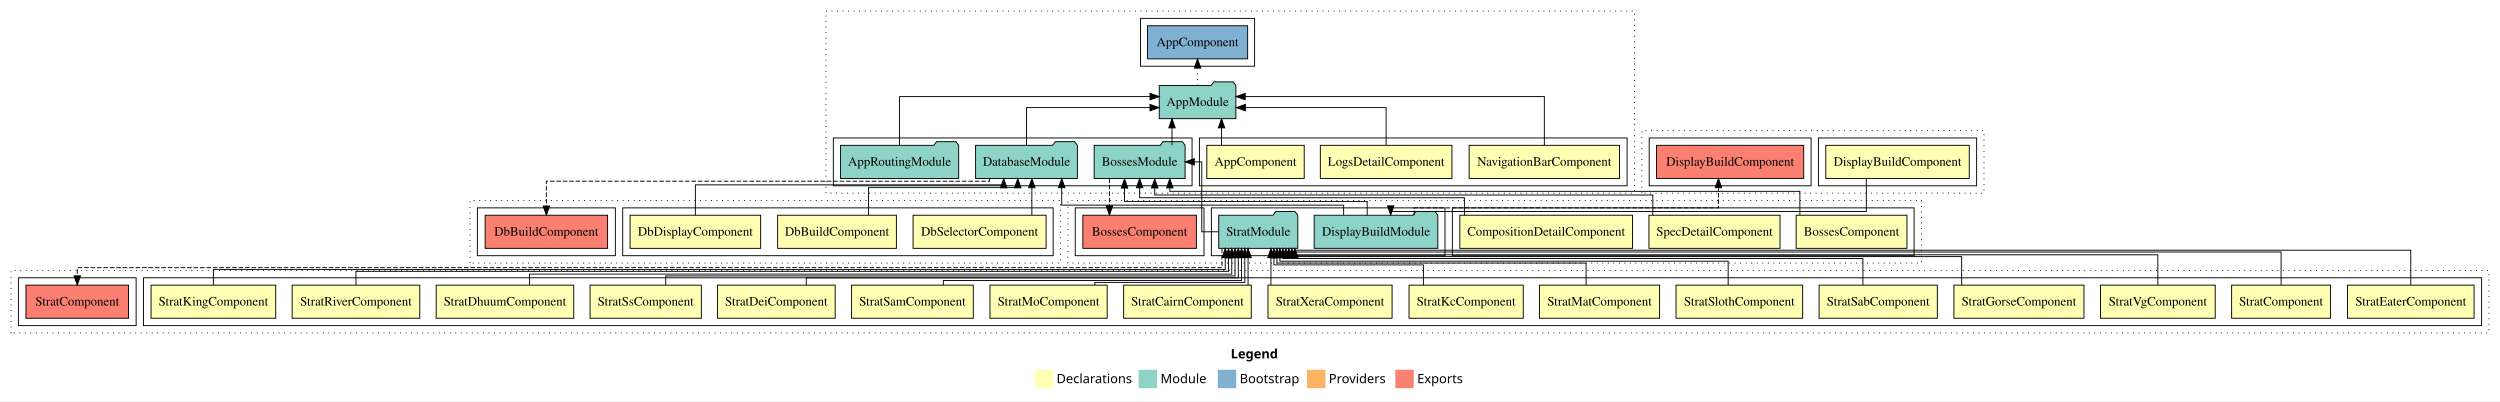
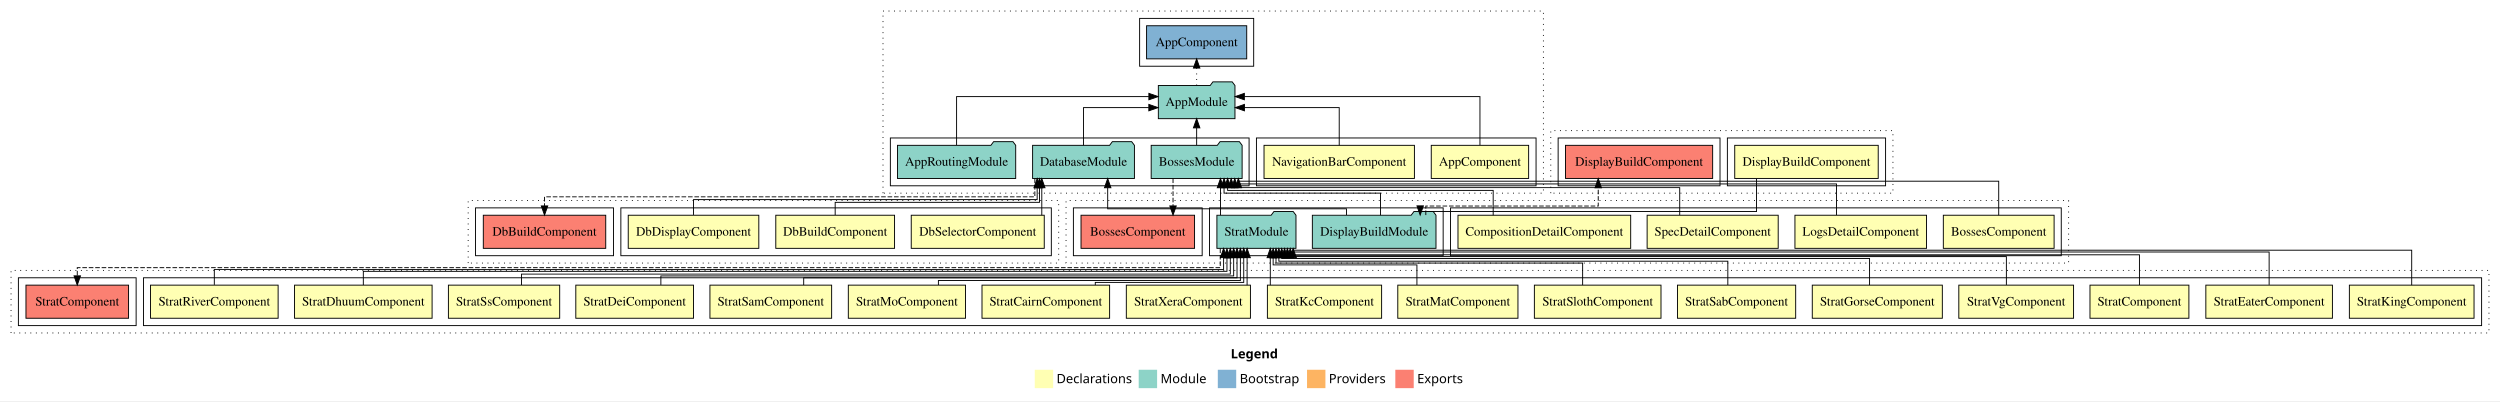
<svg xmlns="http://www.w3.org/2000/svg" width="2718pt" height="436pt" viewBox="0.00 0.00 2718.00 436.00">
  <g id="graph0" class="graph" transform="scale(1 1) rotate(0) translate(4 432)">
    <polygon fill="#ffffff" stroke="transparent" points="-4,4 -4,-432 2714,-432 2714,4 -4,4" />
    <text text-anchor="start" x="1334.009" y="-42.4" font-family="sans-serif" font-weight="bold" font-size="14.00" fill="#000000">Legend</text>
    <polygon fill="#ffffb3" stroke="transparent" points="1121,-10 1121,-30 1141,-30 1141,-10 1121,-10" />
    <text text-anchor="start" x="1144.629" y="-15.4" font-family="sans-serif" font-size="14.00" fill="#000000">  Declarations</text>
    <polygon fill="#8dd3c7" stroke="transparent" points="1234,-10 1234,-30 1254,-30 1254,-10 1234,-10" />
    <text text-anchor="start" x="1257.725" y="-15.4" font-family="sans-serif" font-size="14.00" fill="#000000">  Module</text>
    <polygon fill="#80b1d3" stroke="transparent" points="1320,-10 1320,-30 1340,-30 1340,-10 1320,-10" />
    <text text-anchor="start" x="1343.781" y="-15.4" font-family="sans-serif" font-size="14.00" fill="#000000">  Bootstrap</text>
    <polygon fill="#fdb462" stroke="transparent" points="1417,-10 1417,-30 1437,-30 1437,-10 1417,-10" />
    <text text-anchor="start" x="1440.673" y="-15.4" font-family="sans-serif" font-size="14.00" fill="#000000">  Providers</text>
    <polygon fill="#fb8072" stroke="transparent" points="1513,-10 1513,-30 1533,-30 1533,-10 1513,-10" />
    <text text-anchor="start" x="1536.726" y="-15.4" font-family="sans-serif" font-size="14.00" fill="#000000">  Exports</text>
    <g id="clust1" class="cluster">
-       <polygon fill="none" stroke="#000000" stroke-dasharray="1,5" points="894,-222 894,-420 1773,-420 1773,-222 894,-222" />
+       <polygon fill="none" stroke="#000000" stroke-dasharray="1,5" points="956,-222 956,-420 1674,-420 1674,-222 956,-222" />
    </g>
    <g id="clust2" class="cluster">
-       <polygon fill="none" stroke="#000000" points="1300,-230 1300,-282 1765,-282 1765,-230 1300,-230" />
-     </g>
-     <g id="clust6" class="cluster">
-       <polygon fill="none" stroke="#000000" points="902,-230 902,-282 1292,-282 1292,-230 902,-230" />
-     </g>
-     <g id="clust8" class="cluster">
-       <polygon fill="none" stroke="#000000" points="1236,-360 1236,-412 1360,-412 1360,-360 1236,-360" />
+       <polygon fill="none" stroke="#000000" points="1362,-230 1362,-282 1666,-282 1666,-230 1362,-230" />
+     </g>
+     <g id="clust5" class="cluster">
+       <polygon fill="none" stroke="#000000" points="964,-230 964,-282 1354,-282 1354,-230 964,-230" />
+     </g>
+     <g id="clust7" class="cluster">
+       <polygon fill="none" stroke="#000000" points="1235,-360 1235,-412 1359,-412 1359,-360 1235,-360" />
+     </g>
+     <g id="clust15" class="cluster">
+       <polygon fill="none" stroke="#000000" stroke-dasharray="1,5" points="1155,-146 1155,-214 2245,-214 2245,-146 1155,-146" />
    </g>
    <g id="clust16" class="cluster">
-       <polygon fill="none" stroke="#000000" stroke-dasharray="1,5" points="1157,-146 1157,-214 2085,-214 2085,-146 1157,-146" />
-     </g>
-     <g id="clust17" class="cluster">
-       <polygon fill="none" stroke="#000000" points="1575,-154 1575,-206 2077,-206 2077,-154 1575,-154" />
+       <polygon fill="none" stroke="#000000" points="1573,-154 1573,-206 2237,-206 2237,-154 1573,-154" />
    </g>
    <g id="clust21" class="cluster">
-       <polygon fill="none" stroke="#000000" points="1313,-154 1313,-206 1567,-206 1567,-154 1313,-154" />
+       <polygon fill="none" stroke="#000000" points="1311,-154 1311,-206 1565,-206 1565,-154 1311,-154" />
    </g>
    <g id="clust22" class="cluster">
-       <polygon fill="none" stroke="#000000" points="1165,-154 1165,-206 1305,-206 1305,-154 1165,-154" />
+       <polygon fill="none" stroke="#000000" points="1163,-154 1163,-206 1303,-206 1303,-154 1163,-154" />
    </g>
    <g id="clust25" class="cluster">
-       <polygon fill="none" stroke="#000000" stroke-dasharray="1,5" points="507,-146 507,-214 1149,-214 1149,-146 507,-146" />
+       <polygon fill="none" stroke="#000000" stroke-dasharray="1,5" points="505,-146 505,-214 1147,-214 1147,-146 505,-146" />
    </g>
    <g id="clust26" class="cluster">
-       <polygon fill="none" stroke="#000000" points="673,-154 673,-206 1141,-206 1141,-154 673,-154" />
+       <polygon fill="none" stroke="#000000" points="671,-154 671,-206 1139,-206 1139,-154 671,-154" />
    </g>
    <g id="clust31" class="cluster">
-       <polygon fill="none" stroke="#000000" points="515,-154 515,-206 665,-206 665,-154 515,-154" />
+       <polygon fill="none" stroke="#000000" points="513,-154 513,-206 663,-206 663,-154 513,-154" />
    </g>
    <g id="clust34" class="cluster">
-       <polygon fill="none" stroke="#000000" stroke-dasharray="1,5" points="1781,-222 1781,-290 2153,-290 2153,-222 1781,-222" />
+       <polygon fill="none" stroke="#000000" stroke-dasharray="1,5" points="1682,-222 1682,-290 2054,-290 2054,-222 1682,-222" />
    </g>
    <g id="clust35" class="cluster">
-       <polygon fill="none" stroke="#000000" points="1973,-230 1973,-282 2145,-282 2145,-230 1973,-230" />
+       <polygon fill="none" stroke="#000000" points="1874,-230 1874,-282 2046,-282 2046,-230 1874,-230" />
    </g>
    <g id="clust38" class="cluster">
-       <polygon fill="none" stroke="#000000" points="1789,-230 1789,-282 1965,-282 1965,-230 1789,-230" />
+       <polygon fill="none" stroke="#000000" points="1690,-230 1690,-282 1866,-282 1866,-230 1690,-230" />
    </g>
    <g id="clust41" class="cluster">
      <polygon fill="none" stroke="#000000" stroke-dasharray="1,5" points="8,-70 8,-138 2702,-138 2702,-70 8,-70" />
    </g>
    <g id="clust42" class="cluster">
      <polygon fill="none" stroke="#000000" points="152,-78 152,-130 2694,-130 2694,-78 152,-78" />
    </g>
    <g id="clust61" class="cluster">
      <polygon fill="none" stroke="#000000" points="16,-78 16,-130 144,-130 144,-78 16,-78" />
    </g>
    <g id="node1" class="node">
-       <polygon fill="#ffffb3" stroke="#000000" points="1413.94,-274 1308.06,-274 1308.06,-238 1413.94,-238 1413.94,-274" />
-       <text text-anchor="middle" x="1361" y="-251.8" font-family="Times,serif" font-size="14.00" fill="#000000">AppComponent</text>
+       <polygon fill="#ffffb3" stroke="#000000" points="1657.94,-274 1552.06,-274 1552.06,-238 1657.94,-238 1657.94,-274" />
+       <text text-anchor="middle" x="1605" y="-251.8" font-family="Times,serif" font-size="14.00" fill="#000000">AppComponent</text>
+     </g>
+     <g id="node3" class="node">
+       <polygon fill="#8dd3c7" stroke="#000000" points="1338.657,-339 1335.657,-343 1314.657,-343 1311.657,-339 1255.343,-339 1255.343,-303 1338.657,-303 1338.657,-339" />
+       <text text-anchor="middle" x="1297" y="-316.8" font-family="Times,serif" font-size="14.00" fill="#000000">AppModule</text>
+     </g>
+     <g id="edge1" class="edge">
+       <path fill="none" stroke="#000000" d="M1605,-274.284C1605,-295.321 1605,-327 1605,-327 1605,-327 1348.859,-327 1348.859,-327" />
+       <polygon fill="#000000" stroke="#000000" points="1348.859,-323.5 1338.859,-327 1348.859,-330.5 1348.859,-323.5" />
+     </g>
+     <g id="node2" class="node">
+       <polygon fill="#ffffb3" stroke="#000000" points="1533.752,-274 1370.248,-274 1370.248,-238 1533.752,-238 1533.752,-274" />
+       <text text-anchor="middle" x="1452" y="-251.8" font-family="Times,serif" font-size="14.00" fill="#000000">NavigationBarComponent</text>
+     </g>
+     <g id="edge2" class="edge">
+       <path fill="none" stroke="#000000" d="M1452,-274.022C1452,-291.373 1452,-315 1452,-315 1452,-315 1348.945,-315 1348.945,-315" />
+       <polygon fill="#000000" stroke="#000000" points="1348.945,-311.5 1338.945,-315 1348.945,-318.5 1348.945,-311.5" />
+     </g>
+     <g id="node7" class="node">
+       <polygon fill="#80b1d3" stroke="#000000" points="1351.439,-404 1242.561,-404 1242.561,-368 1351.439,-368 1351.439,-404" />
+       <text text-anchor="middle" x="1297" y="-381.8" font-family="Times,serif" font-size="14.00" fill="#000000">AppComponent </text>
+     </g>
+     <g id="edge6" class="edge">
+       <path fill="none" stroke="#000000" stroke-dasharray="1,5" d="M1297,-339.106C1297,-339.106 1297,-357.991 1297,-357.991" />
+       <polygon fill="#000000" stroke="#000000" points="1293.5,-357.991 1297,-367.991 1300.5,-357.991 1293.5,-357.991" />
    </g>
    <g id="node4" class="node">
-       <polygon fill="#8dd3c7" stroke="#000000" points="1339.657,-339 1336.657,-343 1315.657,-343 1312.657,-339 1256.343,-339 1256.343,-303 1339.657,-303 1339.657,-339" />
-       <text text-anchor="middle" x="1298" y="-316.8" font-family="Times,serif" font-size="14.00" fill="#000000">AppModule</text>
-     </g>
-     <g id="edge1" class="edge">
-       <path fill="none" stroke="#000000" d="M1324.054,-274.106C1324.054,-274.106 1324.054,-292.991 1324.054,-292.991" />
-       <polygon fill="#000000" stroke="#000000" points="1320.554,-292.991 1324.054,-302.991 1327.554,-292.991 1320.554,-292.991" />
-     </g>
-     <g id="node2" class="node">
-       <polygon fill="#ffffb3" stroke="#000000" points="1756.752,-274 1593.248,-274 1593.248,-238 1756.752,-238 1756.752,-274" />
-       <text text-anchor="middle" x="1675" y="-251.8" font-family="Times,serif" font-size="14.00" fill="#000000">NavigationBarComponent</text>
-     </g>
-     <g id="edge2" class="edge">
-       <path fill="none" stroke="#000000" d="M1675,-274.284C1675,-295.321 1675,-327 1675,-327 1675,-327 1349.786,-327 1349.786,-327" />
-       <polygon fill="#000000" stroke="#000000" points="1349.786,-323.5 1339.786,-327 1349.786,-330.5 1349.786,-323.5" />
-     </g>
-     <g id="node3" class="node">
-       <polygon fill="#ffffb3" stroke="#000000" points="1574.538,-274 1431.462,-274 1431.462,-238 1574.538,-238 1574.538,-274" />
-       <text text-anchor="middle" x="1503" y="-251.8" font-family="Times,serif" font-size="14.00" fill="#000000">LogsDetailComponent</text>
+       <polygon fill="#8dd3c7" stroke="#000000" points="1100.274,-274 1097.274,-278 1076.274,-278 1073.274,-274 971.726,-274 971.726,-238 1100.274,-238 1100.274,-274" />
+       <text text-anchor="middle" x="1036" y="-251.8" font-family="Times,serif" font-size="14.00" fill="#000000">AppRoutingModule</text>
    </g>
    <g id="edge3" class="edge">
-       <path fill="none" stroke="#000000" d="M1503,-274.022C1503,-291.373 1503,-315 1503,-315 1503,-315 1349.979,-315 1349.979,-315" />
-       <polygon fill="#000000" stroke="#000000" points="1349.979,-311.5 1339.979,-315 1349.979,-318.5 1349.979,-311.5" />
+       <path fill="none" stroke="#000000" d="M1036,-274.284C1036,-295.321 1036,-327 1036,-327 1036,-327 1245.066,-327 1245.066,-327" />
+       <polygon fill="#000000" stroke="#000000" points="1245.066,-330.5 1255.066,-327 1245.066,-323.5 1245.066,-330.5" />
+     </g>
+     <g id="node5" class="node">
+       <polygon fill="#8dd3c7" stroke="#000000" points="1229.35,-274 1226.35,-278 1205.35,-278 1202.35,-274 1118.65,-274 1118.65,-238 1229.35,-238 1229.35,-274" />
+       <text text-anchor="middle" x="1174" y="-251.8" font-family="Times,serif" font-size="14.00" fill="#000000">DatabaseModule</text>
+     </g>
+     <g id="edge4" class="edge">
+       <path fill="none" stroke="#000000" d="M1174,-274.022C1174,-291.373 1174,-315 1174,-315 1174,-315 1245.014,-315 1245.014,-315" />
+       <polygon fill="#000000" stroke="#000000" points="1245.014,-318.5 1255.014,-315 1245.014,-311.5 1245.014,-318.5" />
+     </g>
+     <g id="node18" class="node">
+       <polygon fill="#fb8072" stroke="#000000" points="654.557,-198 521.443,-198 521.443,-162 654.557,-162 654.557,-198" />
+       <text text-anchor="middle" x="588" y="-175.8" font-family="Times,serif" font-size="14.00" fill="#000000">DbBuildComponent </text>
+     </g>
+     <g id="edge18" class="edge">
+       <path fill="none" stroke="#000000" stroke-dasharray="5,2" d="M1121.091,-237.89C1121.091,-228.103 1121.091,-218 1121.091,-218 1121.091,-218 588,-218 588,-218 588,-218 588,-208.11 588,-208.11" />
+       <polygon fill="#000000" stroke="#000000" points="591.5,-208.11 588,-198.11 584.5,-208.11 591.5,-208.11" />
+     </g>
+     <g id="node6" class="node">
+       <polygon fill="#8dd3c7" stroke="#000000" points="1346.436,-274 1343.436,-278 1322.436,-278 1319.436,-274 1247.564,-274 1247.564,-238 1346.436,-238 1346.436,-274" />
+       <text text-anchor="middle" x="1297" y="-251.8" font-family="Times,serif" font-size="14.00" fill="#000000">BossesModule</text>
+     </g>
+     <g id="edge5" class="edge">
+       <path fill="none" stroke="#000000" d="M1297,-274.106C1297,-274.106 1297,-292.991 1297,-292.991" />
+       <polygon fill="#000000" stroke="#000000" points="1293.5,-292.991 1297,-302.991 1300.5,-292.991 1293.5,-292.991" />
+     </g>
+     <g id="node14" class="node">
+       <polygon fill="#fb8072" stroke="#000000" points="1294.718,-198 1171.282,-198 1171.282,-162 1294.718,-162 1294.718,-198" />
+       <text text-anchor="middle" x="1233" y="-175.8" font-family="Times,serif" font-size="14.00" fill="#000000">BossesComponent </text>
+     </g>
+     <g id="edge13" class="edge">
+       <path fill="none" stroke="#000000" stroke-dasharray="5,2" d="M1271.321,-237.989C1271.321,-237.989 1271.321,-208.145 1271.321,-208.145" />
+       <polygon fill="#000000" stroke="#000000" points="1274.821,-208.145 1271.321,-198.145 1267.821,-208.145 1274.821,-208.145" />
    </g>
    <g id="node8" class="node">
-       <polygon fill="#80b1d3" stroke="#000000" points="1352.439,-404 1243.561,-404 1243.561,-368 1352.439,-368 1352.439,-404" />
-       <text text-anchor="middle" x="1298" y="-381.8" font-family="Times,serif" font-size="14.00" fill="#000000">AppComponent </text>
+       <polygon fill="#ffffb3" stroke="#000000" points="1929.252,-198 1786.748,-198 1786.748,-162 1929.252,-162 1929.252,-198" />
+       <text text-anchor="middle" x="1858" y="-175.8" font-family="Times,serif" font-size="14.00" fill="#000000">SpecDetailComponent</text>
    </g>
    <g id="edge7" class="edge">
-       <path fill="none" stroke="#000000" stroke-dasharray="1,5" d="M1298,-339.106C1298,-339.106 1298,-357.991 1298,-357.991" />
-       <polygon fill="#000000" stroke="#000000" points="1294.5,-357.991 1298,-367.991 1301.5,-357.991 1294.5,-357.991" />
-     </g>
-     <g id="node5" class="node">
-       <polygon fill="#8dd3c7" stroke="#000000" points="1038.274,-274 1035.274,-278 1014.274,-278 1011.274,-274 909.726,-274 909.726,-238 1038.274,-238 1038.274,-274" />
-       <text text-anchor="middle" x="974" y="-251.8" font-family="Times,serif" font-size="14.00" fill="#000000">AppRoutingModule</text>
-     </g>
-     <g id="edge4" class="edge">
-       <path fill="none" stroke="#000000" d="M974,-274.284C974,-295.321 974,-327 974,-327 974,-327 1246.306,-327 1246.306,-327" />
-       <polygon fill="#000000" stroke="#000000" points="1246.306,-330.5 1256.306,-327 1246.306,-323.5 1246.306,-330.5" />
-     </g>
-     <g id="node6" class="node">
-       <polygon fill="#8dd3c7" stroke="#000000" points="1167.35,-274 1164.35,-278 1143.35,-278 1140.35,-274 1056.65,-274 1056.65,-238 1167.35,-238 1167.35,-274" />
-       <text text-anchor="middle" x="1112" y="-251.8" font-family="Times,serif" font-size="14.00" fill="#000000">DatabaseModule</text>
-     </g>
-     <g id="edge5" class="edge">
-       <path fill="none" stroke="#000000" d="M1112,-274.022C1112,-291.373 1112,-315 1112,-315 1112,-315 1246.258,-315 1246.258,-315" />
-       <polygon fill="#000000" stroke="#000000" points="1246.258,-318.5 1256.258,-315 1246.258,-311.5 1246.258,-318.5" />
-     </g>
-     <g id="node18" class="node">
-       <polygon fill="#fb8072" stroke="#000000" points="656.557,-198 523.443,-198 523.443,-162 656.557,-162 656.557,-198" />
-       <text text-anchor="middle" x="590" y="-175.8" font-family="Times,serif" font-size="14.00" fill="#000000">DbBuildComponent </text>
-     </g>
-     <g id="edge18" class="edge">
-       <path fill="none" stroke="#000000" stroke-dasharray="5,2" d="M1071.891,-237.92C1071.891,-236.154 1071.891,-235 1071.891,-235 1071.891,-235 590,-235 590,-235 590,-235 590,-208.009 590,-208.009" />
-       <polygon fill="#000000" stroke="#000000" points="593.5,-208.009 590,-198.009 586.5,-208.009 593.5,-208.009" />
-     </g>
-     <g id="node7" class="node">
-       <polygon fill="#8dd3c7" stroke="#000000" points="1284.436,-274 1281.436,-278 1260.436,-278 1257.436,-274 1185.564,-274 1185.564,-238 1284.436,-238 1284.436,-274" />
-       <text text-anchor="middle" x="1235" y="-251.8" font-family="Times,serif" font-size="14.00" fill="#000000">BossesModule</text>
-     </g>
-     <g id="edge6" class="edge">
-       <path fill="none" stroke="#000000" d="M1270.195,-274.106C1270.195,-274.106 1270.195,-292.991 1270.195,-292.991" />
-       <polygon fill="#000000" stroke="#000000" points="1266.695,-292.991 1270.195,-302.991 1273.695,-292.991 1266.695,-292.991" />
-     </g>
-     <g id="node14" class="node">
-       <polygon fill="#fb8072" stroke="#000000" points="1296.718,-198 1173.282,-198 1173.282,-162 1296.718,-162 1296.718,-198" />
-       <text text-anchor="middle" x="1235" y="-175.8" font-family="Times,serif" font-size="14.00" fill="#000000">BossesComponent </text>
-     </g>
-     <g id="edge13" class="edge">
-       <path fill="none" stroke="#000000" stroke-dasharray="5,2" d="M1202.188,-237.989C1202.188,-237.989 1202.188,-208.145 1202.188,-208.145" />
-       <polygon fill="#000000" stroke="#000000" points="1205.688,-208.145 1202.188,-198.145 1198.688,-208.145 1205.688,-208.145" />
+       <path fill="none" stroke="#000000" d="M1822.186,-198.147C1822.186,-211.739 1822.186,-228 1822.186,-228 1822.186,-228 1334.555,-228 1334.555,-228 1334.555,-228 1334.555,-228.979 1334.555,-228.979" />
+       <polygon fill="#000000" stroke="#000000" points="1331.055,-227.793 1334.555,-237.793 1338.055,-227.793 1331.055,-227.793" />
    </g>
    <g id="node9" class="node">
-       <polygon fill="#ffffb3" stroke="#000000" points="1931.252,-198 1788.748,-198 1788.748,-162 1931.252,-162 1931.252,-198" />
-       <text text-anchor="middle" x="1860" y="-175.8" font-family="Times,serif" font-size="14.00" fill="#000000">SpecDetailComponent</text>
+       <polygon fill="#ffffb3" stroke="#000000" points="1768.884,-198 1581.116,-198 1581.116,-162 1768.884,-162 1768.884,-198" />
+       <text text-anchor="middle" x="1675" y="-175.8" font-family="Times,serif" font-size="14.00" fill="#000000">CompositionDetailComponent</text>
    </g>
    <g id="edge8" class="edge">
-       <path fill="none" stroke="#000000" d="M1792.938,-198.127C1792.938,-208.711 1792.938,-220 1792.938,-220 1792.938,-220 1251.406,-220 1251.406,-220 1251.406,-220 1251.406,-227.578 1251.406,-227.578" />
-       <polygon fill="#000000" stroke="#000000" points="1247.906,-227.578 1251.406,-237.578 1254.906,-227.578 1247.906,-227.578" />
+       <path fill="none" stroke="#000000" d="M1619.389,-198.044C1619.389,-210.563 1619.389,-225 1619.389,-225 1619.389,-225 1330.668,-225 1330.668,-225 1330.668,-225 1330.668,-227.967 1330.668,-227.967" />
+       <polygon fill="#000000" stroke="#000000" points="1327.168,-227.967 1330.668,-237.967 1334.168,-227.967 1327.168,-227.967" />
    </g>
    <g id="node10" class="node">
-       <polygon fill="#ffffb3" stroke="#000000" points="1770.884,-198 1583.116,-198 1583.116,-162 1770.884,-162 1770.884,-198" />
-       <text text-anchor="middle" x="1677" y="-175.8" font-family="Times,serif" font-size="14.00" fill="#000000">CompositionDetailComponent</text>
+       <polygon fill="#ffffb3" stroke="#000000" points="2229.218,-198 2108.782,-198 2108.782,-162 2229.218,-162 2229.218,-198" />
+       <text text-anchor="middle" x="2169" y="-175.8" font-family="Times,serif" font-size="14.00" fill="#000000">BossesComponent</text>
    </g>
    <g id="edge9" class="edge">
-       <path fill="none" stroke="#000000" d="M1588.091,-198.066C1588.091,-207.459 1588.091,-217 1588.091,-217 1588.091,-217 1235,-217 1235,-217 1235,-217 1235,-227.87 1235,-227.87" />
-       <polygon fill="#000000" stroke="#000000" points="1231.5,-227.87 1235,-237.87 1238.5,-227.87 1231.5,-227.87" />
+       <path fill="none" stroke="#000000" d="M2169,-198.009C2169,-214.049 2169,-235 2169,-235 2169,-235 1342.33,-235 1342.33,-235 1342.33,-235 1342.33,-235.292 1342.33,-235.292" />
+       <polygon fill="#000000" stroke="#000000" points="1338.83,-227.92 1342.33,-237.92 1345.83,-227.92 1338.83,-227.92" />
    </g>
    <g id="node11" class="node">
-       <polygon fill="#ffffb3" stroke="#000000" points="2069.218,-198 1948.782,-198 1948.782,-162 2069.218,-162 2069.218,-198" />
-       <text text-anchor="middle" x="2009" y="-175.8" font-family="Times,serif" font-size="14.00" fill="#000000">BossesComponent</text>
+       <polygon fill="#ffffb3" stroke="#000000" points="2090.538,-198 1947.462,-198 1947.462,-162 2090.538,-162 2090.538,-198" />
+       <text text-anchor="middle" x="2019" y="-175.8" font-family="Times,serif" font-size="14.00" fill="#000000">LogsDetailComponent</text>
    </g>
    <g id="edge10" class="edge">
-       <path fill="none" stroke="#000000" d="M1952.82,-198.15C1952.82,-210.271 1952.82,-224 1952.82,-224 1952.82,-224 1267.812,-224 1267.812,-224 1267.812,-224 1267.812,-227.757 1267.812,-227.757" />
-       <polygon fill="#000000" stroke="#000000" points="1264.312,-227.757 1267.812,-237.757 1271.312,-227.757 1264.312,-227.757" />
+       <path fill="none" stroke="#000000" d="M1992.615,-198.187C1992.615,-213.182 1992.615,-232 1992.615,-232 1992.615,-232 1338.443,-232 1338.443,-232 1338.443,-232 1338.443,-232.581 1338.443,-232.581" />
+       <polygon fill="#000000" stroke="#000000" points="1334.943,-227.81 1338.443,-237.81 1341.943,-227.81 1334.943,-227.81" />
    </g>
    <g id="node12" class="node">
-       <polygon fill="#8dd3c7" stroke="#000000" points="1559.215,-198 1556.215,-202 1535.215,-202 1532.215,-198 1424.785,-198 1424.785,-162 1559.215,-162 1559.215,-198" />
-       <text text-anchor="middle" x="1492" y="-175.8" font-family="Times,serif" font-size="14.00" fill="#000000">DisplayBuildModule</text>
+       <polygon fill="#8dd3c7" stroke="#000000" points="1557.215,-198 1554.215,-202 1533.215,-202 1530.215,-198 1422.785,-198 1422.785,-162 1557.215,-162 1557.215,-198" />
+       <text text-anchor="middle" x="1490" y="-175.8" font-family="Times,serif" font-size="14.00" fill="#000000">DisplayBuildModule</text>
    </g>
    <g id="edge17" class="edge">
-       <path fill="none" stroke="#000000" d="M1456.807,-198.202C1456.807,-204.028 1456.807,-209 1456.807,-209 1456.807,-209 1150.289,-209 1150.289,-209 1150.289,-209 1150.289,-227.963 1150.289,-227.963" />
-       <polygon fill="#000000" stroke="#000000" points="1146.789,-227.963 1150.289,-237.963 1153.789,-227.963 1146.789,-227.963" />
+       <path fill="none" stroke="#000000" d="M1459.887,-198.169C1459.887,-202.046 1459.887,-205 1459.887,-205 1459.887,-205 1200.283,-205 1200.283,-205 1200.283,-205 1200.283,-227.876 1200.283,-227.876" />
+       <polygon fill="#000000" stroke="#000000" points="1196.783,-227.876 1200.283,-237.876 1203.783,-227.876 1196.783,-227.876" />
    </g>
    <g id="edge11" class="edge">
-       <path fill="none" stroke="#000000" d="M1482.382,-198.045C1482.382,-205.749 1482.382,-213 1482.382,-213 1482.382,-213 1218.594,-213 1218.594,-213 1218.594,-213 1218.594,-227.515 1218.594,-227.515" />
-       <polygon fill="#000000" stroke="#000000" points="1215.094,-227.514 1218.594,-237.515 1222.094,-227.515 1215.094,-227.514" />
+       <path fill="none" stroke="#000000" d="M1496.881,-198.055C1496.881,-209.439 1496.881,-222 1496.881,-222 1496.881,-222 1326.78,-222 1326.78,-222 1326.78,-222 1326.78,-227.806 1326.78,-227.806" />
+       <polygon fill="#000000" stroke="#000000" points="1323.281,-227.805 1326.78,-237.806 1330.281,-227.806 1323.281,-227.805" />
    </g>
    <g id="node20" class="node">
-       <polygon fill="#fb8072" stroke="#000000" points="1956.998,-274 1797.002,-274 1797.002,-238 1956.998,-238 1956.998,-274" />
-       <text text-anchor="middle" x="1877" y="-251.8" font-family="Times,serif" font-size="14.00" fill="#000000">DisplayBuildComponent </text>
+       <polygon fill="#fb8072" stroke="#000000" points="1857.998,-274 1698.002,-274 1698.002,-238 1857.998,-238 1857.998,-274" />
+       <text text-anchor="middle" x="1778" y="-251.8" font-family="Times,serif" font-size="14.00" fill="#000000">DisplayBuildComponent </text>
    </g>
    <g id="edge20" class="edge">
-       <path fill="none" stroke="#000000" stroke-dasharray="5,2" d="M1533.532,-198.058C1533.532,-202.494 1533.532,-206 1533.532,-206 1533.532,-206 1864.314,-206 1864.314,-206 1864.314,-206 1864.314,-227.949 1864.314,-227.949" />
-       <polygon fill="#000000" stroke="#000000" points="1860.814,-227.949 1864.314,-237.949 1867.814,-227.949 1860.814,-227.949" />
+       <path fill="none" stroke="#000000" stroke-dasharray="5,2" d="M1546.146,-198.207C1546.146,-203.555 1546.146,-208 1546.146,-208 1546.146,-208 1733.597,-208 1733.597,-208 1733.597,-208 1733.597,-227.853 1733.597,-227.853" />
+       <polygon fill="#000000" stroke="#000000" points="1730.097,-227.853 1733.597,-237.853 1737.097,-227.853 1730.097,-227.853" />
    </g>
    <g id="node13" class="node">
-       <polygon fill="#8dd3c7" stroke="#000000" points="1406.989,-198 1403.989,-202 1382.989,-202 1379.989,-198 1321.011,-198 1321.011,-162 1406.989,-162 1406.989,-198" />
-       <text text-anchor="middle" x="1364" y="-175.8" font-family="Times,serif" font-size="14.00" fill="#000000">StratModule</text>
+       <polygon fill="#8dd3c7" stroke="#000000" points="1404.989,-198 1401.989,-202 1380.989,-202 1377.989,-198 1319.011,-198 1319.011,-162 1404.989,-162 1404.989,-198" />
+       <text text-anchor="middle" x="1362" y="-175.8" font-family="Times,serif" font-size="14.00" fill="#000000">StratModule</text>
    </g>
    <g id="edge12" class="edge">
-       <path fill="none" stroke="#000000" d="M1321.001,-180C1310.677,-180 1302.57,-180 1302.57,-180 1302.57,-180 1302.57,-256 1302.57,-256 1302.57,-256 1294.462,-256 1294.462,-256" />
-       <polygon fill="#000000" stroke="#000000" points="1294.462,-252.5 1284.462,-256 1294.462,-259.5 1294.462,-252.5" />
+       <path fill="none" stroke="#000000" d="M1322.893,-198.011C1322.893,-198.011 1322.893,-227.855 1322.893,-227.855" />
+       <polygon fill="#000000" stroke="#000000" points="1319.393,-227.855 1322.893,-237.855 1326.393,-227.855 1319.393,-227.855" />
    </g>
    <g id="node38" class="node">
      <polygon fill="#fb8072" stroke="#000000" points="135.772,-122 24.228,-122 24.228,-86 135.772,-86 135.772,-122" />
      <text text-anchor="middle" x="80" y="-99.8" font-family="Times,serif" font-size="14.00" fill="#000000">StratComponent </text>
    </g>
    <g id="edge38" class="edge">
-       <path fill="none" stroke="#000000" stroke-dasharray="5,2" d="M1324.549,-161.87C1324.549,-151.685 1324.549,-141 1324.549,-141 1324.549,-141 80,-141 80,-141 80,-141 80,-132.066 80,-132.066" />
+       <path fill="none" stroke="#000000" stroke-dasharray="5,2" d="M1322.653,-161.87C1322.653,-151.685 1322.653,-141 1322.653,-141 1322.653,-141 80,-141 80,-141 80,-141 80,-132.066 80,-132.066" />
      <polygon fill="#000000" stroke="#000000" points="83.5,-132.066 80,-122.066 76.5,-132.066 83.5,-132.066" />
    </g>
    <g id="node15" class="node">
-       <polygon fill="#ffffb3" stroke="#000000" points="970.558,-198 841.442,-198 841.442,-162 970.558,-162 970.558,-198" />
-       <text text-anchor="middle" x="906" y="-175.8" font-family="Times,serif" font-size="14.00" fill="#000000">DbBuildComponent</text>
+       <polygon fill="#ffffb3" stroke="#000000" points="968.558,-198 839.442,-198 839.442,-162 968.558,-162 968.558,-198" />
+       <text text-anchor="middle" x="904" y="-175.8" font-family="Times,serif" font-size="14.00" fill="#000000">DbBuildComponent</text>
    </g>
    <g id="edge14" class="edge">
-       <path fill="none" stroke="#000000" d="M940.196,-198.147C940.196,-211.739 940.196,-228 940.196,-228 940.196,-228 1102.522,-228 1102.522,-228 1102.522,-228 1102.522,-228.979 1102.522,-228.979" />
-       <polygon fill="#000000" stroke="#000000" points="1099.022,-227.793 1102.522,-237.793 1106.022,-227.793 1099.022,-227.793" />
+       <path fill="none" stroke="#000000" d="M904,-198.243C904,-205.43 904,-212 904,-212 904,-212 1126.122,-212 1126.122,-212 1126.122,-212 1126.122,-227.85 1126.122,-227.85" />
+       <polygon fill="#000000" stroke="#000000" points="1122.622,-227.849 1126.122,-237.85 1129.622,-227.85 1122.622,-227.849" />
    </g>
    <g id="node16" class="node">
-       <polygon fill="#ffffb3" stroke="#000000" points="822.986,-198 681.014,-198 681.014,-162 822.986,-162 822.986,-198" />
-       <text text-anchor="middle" x="752" y="-175.8" font-family="Times,serif" font-size="14.00" fill="#000000">DbDisplayComponent</text>
+       <polygon fill="#ffffb3" stroke="#000000" points="820.986,-198 679.014,-198 679.014,-162 820.986,-162 820.986,-198" />
+       <text text-anchor="middle" x="750" y="-175.8" font-family="Times,serif" font-size="14.00" fill="#000000">DbDisplayComponent</text>
    </g>
    <g id="edge15" class="edge">
-       <path fill="none" stroke="#000000" d="M752,-198.124C752,-212.783 752,-231 752,-231 752,-231 1087.206,-231 1087.206,-231 1087.206,-231 1087.206,-231.683 1087.206,-231.683" />
-       <polygon fill="#000000" stroke="#000000" points="1083.707,-227.831 1087.206,-237.831 1090.707,-227.831 1083.707,-227.831" />
+       <path fill="none" stroke="#000000" d="M750,-198.32C750,-206.788 750,-215 750,-215 750,-215 1123.606,-215 1123.606,-215 1123.606,-215 1123.606,-227.898 1123.606,-227.898" />
+       <polygon fill="#000000" stroke="#000000" points="1120.107,-227.897 1123.606,-237.898 1127.107,-227.898 1120.107,-227.897" />
    </g>
    <g id="node17" class="node">
-       <polygon fill="#ffffb3" stroke="#000000" points="1133.307,-198 988.692,-198 988.692,-162 1133.307,-162 1133.307,-198" />
-       <text text-anchor="middle" x="1061" y="-175.8" font-family="Times,serif" font-size="14.00" fill="#000000">DbSelectorComponent</text>
+       <polygon fill="#ffffb3" stroke="#000000" points="1131.307,-198 986.692,-198 986.692,-162 1131.307,-162 1131.307,-198" />
+       <text text-anchor="middle" x="1059" y="-175.8" font-family="Times,serif" font-size="14.00" fill="#000000">DbSelectorComponent</text>
    </g>
    <g id="edge16" class="edge">
-       <path fill="none" stroke="#000000" d="M1117.838,-198.011C1117.838,-198.011 1117.838,-227.855 1117.838,-227.855" />
-       <polygon fill="#000000" stroke="#000000" points="1114.338,-227.855 1117.838,-237.855 1121.338,-227.855 1114.338,-227.855" />
+       <path fill="none" stroke="#000000" d="M1128.638,-198.011C1128.638,-198.011 1128.638,-227.855 1128.638,-227.855" />
+       <polygon fill="#000000" stroke="#000000" points="1125.138,-227.855 1128.638,-237.855 1132.138,-227.855 1125.138,-227.855" />
    </g>
    <g id="node19" class="node">
-       <polygon fill="#ffffb3" stroke="#000000" points="2136.997,-274 1981.003,-274 1981.003,-238 2136.997,-238 2136.997,-274" />
-       <text text-anchor="middle" x="2059" y="-251.8" font-family="Times,serif" font-size="14.00" fill="#000000">DisplayBuildComponent</text>
+       <polygon fill="#ffffb3" stroke="#000000" points="2037.997,-274 1882.003,-274 1882.003,-238 2037.997,-238 2037.997,-274" />
+       <text text-anchor="middle" x="1960" y="-251.8" font-family="Times,serif" font-size="14.00" fill="#000000">DisplayBuildComponent</text>
    </g>
    <g id="edge19" class="edge">
-       <path fill="none" stroke="#000000" d="M2025.055,-237.718C2025.055,-222.052 2025.055,-202 2025.055,-202 2025.055,-202 1507.957,-202 1507.957,-202 1507.957,-202 1507.957,-201.617 1507.957,-201.617" />
-       <polygon fill="#000000" stroke="#000000" points="1511.457,-208.168 1507.957,-198.168 1504.457,-208.168 1511.457,-208.168" />
+       <path fill="none" stroke="#000000" d="M1905.689,-237.718C1905.689,-222.052 1905.689,-202 1905.689,-202 1905.689,-202 1540.011,-202 1540.011,-202 1540.011,-202 1540.011,-201.617 1540.011,-201.617" />
+       <polygon fill="#000000" stroke="#000000" points="1543.511,-208.168 1540.011,-198.168 1536.511,-208.168 1543.511,-208.168" />
    </g>
    <g id="node21" class="node">
-       <polygon fill="#ffffb3" stroke="#000000" points="2529.772,-122 2422.228,-122 2422.228,-86 2529.772,-86 2529.772,-122" />
-       <text text-anchor="middle" x="2476" y="-99.8" font-family="Times,serif" font-size="14.00" fill="#000000">StratComponent</text>
+       <polygon fill="#ffffb3" stroke="#000000" points="2375.772,-122 2268.228,-122 2268.228,-86 2375.772,-86 2375.772,-122" />
+       <text text-anchor="middle" x="2322" y="-99.8" font-family="Times,serif" font-size="14.00" fill="#000000">StratComponent</text>
    </g>
    <g id="edge21" class="edge">
-       <path fill="none" stroke="#000000" d="M2476,-122.282C2476,-137.948 2476,-158 2476,-158 2476,-158 1400.499,-158 1400.499,-158 1400.499,-158 1400.499,-158.383 1400.499,-158.383" />
-       <polygon fill="#000000" stroke="#000000" points="1396.999,-151.832 1400.499,-161.832 1403.999,-151.832 1396.999,-151.832" />
+       <path fill="none" stroke="#000000" d="M2322,-122.124C2322,-136.783 2322,-155 2322,-155 2322,-155 1395.682,-155 1395.682,-155 1395.682,-155 1395.682,-155.683 1395.682,-155.683" />
+       <polygon fill="#000000" stroke="#000000" points="1392.182,-151.831 1395.682,-161.831 1399.182,-151.831 1392.182,-151.831" />
    </g>
    <g id="node22" class="node">
-       <polygon fill="#ffffb3" stroke="#000000" points="2404.378,-122 2279.622,-122 2279.622,-86 2404.378,-86 2404.378,-122" />
-       <text text-anchor="middle" x="2342" y="-99.8" font-family="Times,serif" font-size="14.00" fill="#000000">StratVgComponent</text>
+       <polygon fill="#ffffb3" stroke="#000000" points="2250.378,-122 2125.622,-122 2125.622,-86 2250.378,-86 2250.378,-122" />
+       <text text-anchor="middle" x="2188" y="-99.8" font-family="Times,serif" font-size="14.00" fill="#000000">StratVgComponent</text>
    </g>
    <g id="edge22" class="edge">
-       <path fill="none" stroke="#000000" d="M2342,-122.124C2342,-136.783 2342,-155 2342,-155 2342,-155 1397.251,-155 1397.251,-155 1397.251,-155 1397.251,-155.683 1397.251,-155.683" />
-       <polygon fill="#000000" stroke="#000000" points="1393.751,-151.831 1397.251,-161.831 1400.751,-151.831 1393.751,-151.831" />
+       <path fill="none" stroke="#000000" d="M2177.335,-122.246C2177.335,-136.177 2177.335,-153 2177.335,-153 2177.335,-153 1392.578,-153 1392.578,-153 1392.578,-153 1392.578,-153.884 1392.578,-153.884" />
+       <polygon fill="#000000" stroke="#000000" points="1389.078,-151.841 1392.578,-161.841 1396.078,-151.841 1389.078,-151.841" />
    </g>
    <g id="node23" class="node">
-       <polygon fill="#ffffb3" stroke="#000000" points="2261.698,-122 2120.302,-122 2120.302,-86 2261.698,-86 2261.698,-122" />
-       <text text-anchor="middle" x="2191" y="-99.8" font-family="Times,serif" font-size="14.00" fill="#000000">StratGorseComponent</text>
+       <polygon fill="#ffffb3" stroke="#000000" points="2107.698,-122 1966.302,-122 1966.302,-86 2107.698,-86 2107.698,-122" />
+       <text text-anchor="middle" x="2037" y="-99.8" font-family="Times,serif" font-size="14.00" fill="#000000">StratGorseComponent</text>
    </g>
    <g id="edge23" class="edge">
-       <path fill="none" stroke="#000000" d="M2128.7,-122.246C2128.7,-136.177 2128.7,-153 2128.7,-153 2128.7,-153 1394.003,-153 1394.003,-153 1394.003,-153 1394.003,-153.884 1394.003,-153.884" />
-       <polygon fill="#000000" stroke="#000000" points="1390.503,-151.841 1394.003,-161.841 1397.503,-151.841 1390.503,-151.841" />
+       <path fill="none" stroke="#000000" d="M2028.585,-122.037C2028.585,-135.291 2028.585,-151 2028.585,-151 2028.585,-151 1389.474,-151 1389.474,-151 1389.474,-151 1389.474,-152.08 1389.474,-152.08" />
+       <polygon fill="#000000" stroke="#000000" points="1385.974,-151.798 1389.474,-161.798 1392.974,-151.799 1385.974,-151.798" />
    </g>
    <g id="node24" class="node">
-       <polygon fill="#ffffb3" stroke="#000000" points="2102.269,-122 1973.731,-122 1973.731,-86 2102.269,-86 2102.269,-122" />
-       <text text-anchor="middle" x="2038" y="-99.8" font-family="Times,serif" font-size="14.00" fill="#000000">StratSabComponent</text>
+       <polygon fill="#ffffb3" stroke="#000000" points="1948.269,-122 1819.731,-122 1819.731,-86 1948.269,-86 1948.269,-122" />
+       <text text-anchor="middle" x="1884" y="-99.8" font-family="Times,serif" font-size="14.00" fill="#000000">StratSabComponent</text>
    </g>
    <g id="edge24" class="edge">
-       <path fill="none" stroke="#000000" d="M2021.362,-122.037C2021.362,-135.291 2021.362,-151 2021.362,-151 2021.362,-151 1390.755,-151 1390.755,-151 1390.755,-151 1390.755,-152.08 1390.755,-152.08" />
-       <polygon fill="#000000" stroke="#000000" points="1387.255,-151.798 1390.755,-161.798 1394.255,-151.799 1387.255,-151.798" />
+       <path fill="none" stroke="#000000" d="M1874.496,-122.15C1874.496,-134.271 1874.496,-148 1874.496,-148 1874.496,-148 1386.37,-148 1386.37,-148 1386.37,-148 1386.37,-151.757 1386.37,-151.757" />
+       <polygon fill="#000000" stroke="#000000" points="1382.87,-151.757 1386.37,-161.757 1389.87,-151.757 1382.87,-151.757" />
    </g>
    <g id="node25" class="node">
-       <polygon fill="#ffffb3" stroke="#000000" points="1955.836,-122 1818.164,-122 1818.164,-86 1955.836,-86 1955.836,-122" />
-       <text text-anchor="middle" x="1887" y="-99.8" font-family="Times,serif" font-size="14.00" fill="#000000">StratSlothComponent</text>
+       <polygon fill="#ffffb3" stroke="#000000" points="1801.836,-122 1664.164,-122 1664.164,-86 1801.836,-86 1801.836,-122" />
+       <text text-anchor="middle" x="1733" y="-99.8" font-family="Times,serif" font-size="14.00" fill="#000000">StratSlothComponent</text>
    </g>
    <g id="edge25" class="edge">
-       <path fill="none" stroke="#000000" d="M1874.854,-122.15C1874.854,-134.271 1874.854,-148 1874.854,-148 1874.854,-148 1387.507,-148 1387.507,-148 1387.507,-148 1387.507,-151.757 1387.507,-151.757" />
-       <polygon fill="#000000" stroke="#000000" points="1384.007,-151.757 1387.507,-161.757 1391.007,-151.757 1384.007,-151.757" />
+       <path fill="none" stroke="#000000" d="M1716.637,-122.055C1716.637,-133.439 1716.637,-146 1716.637,-146 1716.637,-146 1383.266,-146 1383.266,-146 1383.266,-146 1383.266,-151.806 1383.266,-151.806" />
+       <polygon fill="#000000" stroke="#000000" points="1379.766,-151.805 1383.266,-161.806 1386.766,-151.806 1379.766,-151.805" />
    </g>
    <g id="node26" class="node">
-       <polygon fill="#ffffb3" stroke="#000000" points="1800.322,-122 1669.678,-122 1669.678,-86 1800.322,-86 1800.322,-122" />
-       <text text-anchor="middle" x="1735" y="-99.8" font-family="Times,serif" font-size="14.00" fill="#000000">StratMatComponent</text>
+       <polygon fill="#ffffb3" stroke="#000000" points="1646.322,-122 1515.678,-122 1515.678,-86 1646.322,-86 1646.322,-122" />
+       <text text-anchor="middle" x="1581" y="-99.8" font-family="Times,serif" font-size="14.00" fill="#000000">StratMatComponent</text>
    </g>
    <g id="edge26" class="edge">
-       <path fill="none" stroke="#000000" d="M1720.391,-122.055C1720.391,-133.439 1720.391,-146 1720.391,-146 1720.391,-146 1384.26,-146 1384.26,-146 1384.26,-146 1384.26,-151.806 1384.26,-151.806" />
-       <polygon fill="#000000" stroke="#000000" points="1380.76,-151.805 1384.26,-161.806 1387.76,-151.806 1380.76,-151.805" />
+       <path fill="none" stroke="#000000" d="M1536.473,-122.127C1536.473,-132.711 1536.473,-144 1536.473,-144 1536.473,-144 1380.162,-144 1380.162,-144 1380.162,-144 1380.162,-151.578 1380.162,-151.578" />
+       <polygon fill="#000000" stroke="#000000" points="1376.662,-151.578 1380.162,-161.578 1383.662,-151.578 1376.662,-151.578" />
    </g>
    <g id="node27" class="node">
-       <polygon fill="#ffffb3" stroke="#000000" points="1652.093,-122 1527.907,-122 1527.907,-86 1652.093,-86 1652.093,-122" />
-       <text text-anchor="middle" x="1590" y="-99.8" font-family="Times,serif" font-size="14.00" fill="#000000">StratKcComponent</text>
+       <polygon fill="#ffffb3" stroke="#000000" points="1498.093,-122 1373.907,-122 1373.907,-86 1498.093,-86 1498.093,-122" />
+       <text text-anchor="middle" x="1436" y="-99.8" font-family="Times,serif" font-size="14.00" fill="#000000">StratKcComponent</text>
    </g>
    <g id="edge27" class="edge">
-       <path fill="none" stroke="#000000" d="M1543.531,-122.127C1543.531,-132.711 1543.531,-144 1543.531,-144 1543.531,-144 1381.012,-144 1381.012,-144 1381.012,-144 1381.012,-151.578 1381.012,-151.578" />
-       <polygon fill="#000000" stroke="#000000" points="1377.512,-151.578 1381.012,-161.578 1384.512,-151.578 1377.512,-151.578" />
+       <path fill="none" stroke="#000000" d="M1377.058,-122.011C1377.058,-122.011 1377.058,-151.855 1377.058,-151.855" />
+       <polygon fill="#000000" stroke="#000000" points="1373.558,-151.855 1377.058,-161.855 1380.558,-151.855 1373.558,-151.855" />
    </g>
    <g id="node28" class="node">
-       <polygon fill="#ffffb3" stroke="#000000" points="1509.468,-122 1374.532,-122 1374.532,-86 1509.468,-86 1509.468,-122" />
-       <text text-anchor="middle" x="1442" y="-99.8" font-family="Times,serif" font-size="14.00" fill="#000000">StratXeraComponent</text>
+       <polygon fill="#ffffb3" stroke="#000000" points="1355.468,-122 1220.532,-122 1220.532,-86 1355.468,-86 1355.468,-122" />
+       <text text-anchor="middle" x="1288" y="-99.8" font-family="Times,serif" font-size="14.00" fill="#000000">StratXeraComponent</text>
    </g>
    <g id="edge28" class="edge">
-       <path fill="none" stroke="#000000" d="M1377.764,-122.011C1377.764,-122.011 1377.764,-151.855 1377.764,-151.855" />
-       <polygon fill="#000000" stroke="#000000" points="1374.264,-151.855 1377.764,-161.855 1381.264,-151.855 1374.264,-151.855" />
+       <path fill="none" stroke="#000000" d="M1351.836,-122.011C1351.836,-122.011 1351.836,-151.855 1351.836,-151.855" />
+       <polygon fill="#000000" stroke="#000000" points="1348.336,-151.855 1351.836,-161.855 1355.336,-151.855 1348.336,-151.855" />
    </g>
    <g id="node29" class="node">
-       <polygon fill="#ffffb3" stroke="#000000" points="1356.374,-122 1217.626,-122 1217.626,-86 1356.374,-86 1356.374,-122" />
-       <text text-anchor="middle" x="1287" y="-99.8" font-family="Times,serif" font-size="14.00" fill="#000000">StratCairnComponent</text>
+       <polygon fill="#ffffb3" stroke="#000000" points="1202.374,-122 1063.626,-122 1063.626,-86 1202.374,-86 1202.374,-122" />
+       <text text-anchor="middle" x="1133" y="-99.8" font-family="Times,serif" font-size="14.00" fill="#000000">StratCairnComponent</text>
    </g>
    <g id="edge29" class="edge">
-       <path fill="none" stroke="#000000" d="M1352.894,-122.011C1352.894,-122.011 1352.894,-151.855 1352.894,-151.855" />
-       <polygon fill="#000000" stroke="#000000" points="1349.394,-151.855 1352.894,-161.855 1356.394,-151.855 1349.394,-151.855" />
+       <path fill="none" stroke="#000000" d="M1186.789,-122.08C1186.789,-123.846 1186.789,-125 1186.789,-125 1186.789,-125 1348.188,-125 1348.188,-125 1348.188,-125 1348.188,-151.991 1348.188,-151.991" />
+       <polygon fill="#000000" stroke="#000000" points="1344.688,-151.991 1348.188,-161.991 1351.688,-151.991 1344.688,-151.991" />
    </g>
    <g id="node30" class="node">
-       <polygon fill="#ffffb3" stroke="#000000" points="1199.716,-122 1072.284,-122 1072.284,-86 1199.716,-86 1199.716,-122" />
-       <text text-anchor="middle" x="1136" y="-99.8" font-family="Times,serif" font-size="14.00" fill="#000000">StratMoComponent</text>
+       <polygon fill="#ffffb3" stroke="#000000" points="1045.716,-122 918.284,-122 918.284,-86 1045.716,-86 1045.716,-122" />
+       <text text-anchor="middle" x="982" y="-99.8" font-family="Times,serif" font-size="14.00" fill="#000000">StratMoComponent</text>
    </g>
    <g id="edge30" class="edge">
-       <path fill="none" stroke="#000000" d="M1186.375,-122.08C1186.375,-123.846 1186.375,-125 1186.375,-125 1186.375,-125 1349.351,-125 1349.351,-125 1349.351,-125 1349.351,-151.991 1349.351,-151.991" />
-       <polygon fill="#000000" stroke="#000000" points="1345.851,-151.991 1349.351,-161.991 1352.851,-151.991 1345.851,-151.991" />
+       <path fill="none" stroke="#000000" d="M1016.227,-122.122C1016.227,-124.973 1016.227,-127 1016.227,-127 1016.227,-127 1344.54,-127 1344.54,-127 1344.54,-127 1344.54,-151.76 1344.54,-151.76" />
+       <polygon fill="#000000" stroke="#000000" points="1341.041,-151.76 1344.54,-161.76 1348.041,-151.76 1341.041,-151.76" />
    </g>
    <g id="node31" class="node">
-       <polygon fill="#ffffb3" stroke="#000000" points="1054.16,-122 921.84,-122 921.84,-86 1054.16,-86 1054.16,-122" />
-       <text text-anchor="middle" x="988" y="-99.8" font-family="Times,serif" font-size="14.00" fill="#000000">StratSamComponent</text>
+       <polygon fill="#ffffb3" stroke="#000000" points="900.16,-122 767.84,-122 767.84,-86 900.16,-86 900.16,-122" />
+       <text text-anchor="middle" x="834" y="-99.8" font-family="Times,serif" font-size="14.00" fill="#000000">StratSamComponent</text>
    </g>
    <g id="edge31" class="edge">
-       <path fill="none" stroke="#000000" d="M1021.588,-122.122C1021.588,-124.973 1021.588,-127 1021.588,-127 1021.588,-127 1345.807,-127 1345.807,-127 1345.807,-127 1345.807,-151.76 1345.807,-151.76" />
-       <polygon fill="#000000" stroke="#000000" points="1342.308,-151.76 1345.807,-161.76 1349.308,-151.76 1342.308,-151.76" />
+       <path fill="none" stroke="#000000" d="M869.776,-122.058C869.776,-126.495 869.776,-130 869.776,-130 869.776,-130 1340.893,-130 1340.893,-130 1340.893,-130 1340.893,-151.949 1340.893,-151.949" />
+       <polygon fill="#000000" stroke="#000000" points="1337.393,-151.949 1340.893,-161.949 1344.393,-151.949 1337.393,-151.949" />
    </g>
    <g id="node32" class="node">
-       <polygon fill="#ffffb3" stroke="#000000" points="903.983,-122 776.017,-122 776.017,-86 903.983,-86 903.983,-122" />
-       <text text-anchor="middle" x="840" y="-99.8" font-family="Times,serif" font-size="14.00" fill="#000000">StratDeiComponent</text>
+       <polygon fill="#ffffb3" stroke="#000000" points="749.983,-122 622.017,-122 622.017,-86 749.983,-86 749.983,-122" />
+       <text text-anchor="middle" x="686" y="-99.8" font-family="Times,serif" font-size="14.00" fill="#000000">StratDeiComponent</text>
    </g>
    <g id="edge32" class="edge">
-       <path fill="none" stroke="#000000" d="M872.607,-122.058C872.607,-126.495 872.607,-130 872.607,-130 872.607,-130 1342.264,-130 1342.264,-130 1342.264,-130 1342.264,-151.949 1342.264,-151.949" />
-       <polygon fill="#000000" stroke="#000000" points="1338.764,-151.949 1342.264,-161.949 1345.764,-151.949 1338.764,-151.949" />
+       <path fill="none" stroke="#000000" d="M714.499,-122.207C714.499,-127.555 714.499,-132 714.499,-132 714.499,-132 1337.245,-132 1337.245,-132 1337.245,-132 1337.245,-151.853 1337.245,-151.853" />
+       <polygon fill="#000000" stroke="#000000" points="1333.745,-151.853 1337.245,-161.853 1340.745,-151.853 1333.745,-151.853" />
    </g>
    <g id="node33" class="node">
-       <polygon fill="#ffffb3" stroke="#000000" points="758.499,-122 637.501,-122 637.501,-86 758.499,-86 758.499,-122" />
-       <text text-anchor="middle" x="698" y="-99.8" font-family="Times,serif" font-size="14.00" fill="#000000">StratSsComponent</text>
+       <polygon fill="#ffffb3" stroke="#000000" points="604.499,-122 483.501,-122 483.501,-86 604.499,-86 604.499,-122" />
+       <text text-anchor="middle" x="544" y="-99.8" font-family="Times,serif" font-size="14.00" fill="#000000">StratSsComponent</text>
    </g>
    <g id="edge33" class="edge">
-       <path fill="none" stroke="#000000" d="M719.753,-122.207C719.753,-127.555 719.753,-132 719.753,-132 719.753,-132 1338.721,-132 1338.721,-132 1338.721,-132 1338.721,-151.853 1338.721,-151.853" />
-       <polygon fill="#000000" stroke="#000000" points="1335.221,-151.853 1338.721,-161.853 1342.221,-151.853 1335.221,-151.853" />
+       <path fill="none" stroke="#000000" d="M562.985,-122.143C562.985,-128.461 562.985,-134 562.985,-134 562.985,-134 1333.597,-134 1333.597,-134 1333.597,-134 1333.597,-151.82 1333.597,-151.82" />
+       <polygon fill="#000000" stroke="#000000" points="1330.097,-151.82 1333.597,-161.82 1337.097,-151.82 1330.097,-151.82" />
    </g>
    <g id="node34" class="node">
-       <polygon fill="#ffffb3" stroke="#000000" points="619.769,-122 470.231,-122 470.231,-86 619.769,-86 619.769,-122" />
-       <text text-anchor="middle" x="545" y="-99.8" font-family="Times,serif" font-size="14.00" fill="#000000">StratDhuumComponent</text>
+       <polygon fill="#ffffb3" stroke="#000000" points="465.769,-122 316.231,-122 316.231,-86 465.769,-86 465.769,-122" />
+       <text text-anchor="middle" x="391" y="-99.8" font-family="Times,serif" font-size="14.00" fill="#000000">StratDhuumComponent</text>
    </g>
    <g id="edge34" class="edge">
-       <path fill="none" stroke="#000000" d="M571.678,-122.143C571.678,-128.461 571.678,-134 571.678,-134 571.678,-134 1335.178,-134 1335.178,-134 1335.178,-134 1335.178,-151.82 1335.178,-151.82" />
-       <polygon fill="#000000" stroke="#000000" points="1331.678,-151.82 1335.178,-161.82 1338.678,-151.82 1331.678,-151.82" />
+       <path fill="none" stroke="#000000" d="M391,-122.045C391,-129.749 391,-137 391,-137 391,-137 1329.949,-137 1329.949,-137 1329.949,-137 1329.949,-151.515 1329.949,-151.515" />
+       <polygon fill="#000000" stroke="#000000" points="1326.449,-151.514 1329.949,-161.515 1333.449,-151.515 1326.449,-151.514" />
    </g>
    <g id="node35" class="node">
-       <polygon fill="#ffffb3" stroke="#000000" points="452.374,-122 313.626,-122 313.626,-86 452.374,-86 452.374,-122" />
-       <text text-anchor="middle" x="383" y="-99.8" font-family="Times,serif" font-size="14.00" fill="#000000">StratRiverComponent</text>
+       <polygon fill="#ffffb3" stroke="#000000" points="298.374,-122 159.626,-122 159.626,-86 298.374,-86 298.374,-122" />
+       <text text-anchor="middle" x="229" y="-99.8" font-family="Times,serif" font-size="14.00" fill="#000000">StratRiverComponent</text>
    </g>
    <g id="edge35" class="edge">
-       <path fill="none" stroke="#000000" d="M383,-122.045C383,-129.749 383,-137 383,-137 383,-137 1331.635,-137 1331.635,-137 1331.635,-137 1331.635,-151.515 1331.635,-151.515" />
-       <polygon fill="#000000" stroke="#000000" points="1328.135,-151.514 1331.635,-161.515 1335.135,-151.515 1328.135,-151.514" />
+       <path fill="none" stroke="#000000" d="M229,-122.32C229,-130.788 229,-139 229,-139 229,-139 1326.301,-139 1326.301,-139 1326.301,-139 1326.301,-151.898 1326.301,-151.898" />
+       <polygon fill="#000000" stroke="#000000" points="1322.801,-151.897 1326.301,-161.898 1329.801,-151.898 1322.801,-151.897" />
    </g>
    <g id="node36" class="node">
-       <polygon fill="#ffffb3" stroke="#000000" points="295.769,-122 160.231,-122 160.231,-86 295.769,-86 295.769,-122" />
-       <text text-anchor="middle" x="228" y="-99.8" font-family="Times,serif" font-size="14.00" fill="#000000">StratKingComponent</text>
+       <polygon fill="#ffffb3" stroke="#000000" points="2685.769,-122 2550.231,-122 2550.231,-86 2685.769,-86 2685.769,-122" />
+       <text text-anchor="middle" x="2618" y="-99.8" font-family="Times,serif" font-size="14.00" fill="#000000">StratKingComponent</text>
    </g>
    <g id="edge36" class="edge">
-       <path fill="none" stroke="#000000" d="M228,-122.32C228,-130.788 228,-139 228,-139 228,-139 1328.092,-139 1328.092,-139 1328.092,-139 1328.092,-151.898 1328.092,-151.898" />
-       <polygon fill="#000000" stroke="#000000" points="1324.592,-151.897 1328.092,-161.898 1331.592,-151.898 1324.592,-151.897" />
+       <path fill="none" stroke="#000000" d="M2618,-122.027C2618,-138.398 2618,-160 2618,-160 2618,-160 1401.89,-160 1401.89,-160 1401.89,-160 1401.89,-160.185 1401.89,-160.185" />
+       <polygon fill="#000000" stroke="#000000" points="1398.391,-151.845 1401.89,-161.846 1405.391,-151.846 1398.391,-151.845" />
    </g>
    <g id="node37" class="node">
-       <polygon fill="#ffffb3" stroke="#000000" points="2685.805,-122 2548.195,-122 2548.195,-86 2685.805,-86 2685.805,-122" />
-       <text text-anchor="middle" x="2617" y="-99.8" font-family="Times,serif" font-size="14.00" fill="#000000">StratEaterComponent</text>
+       <polygon fill="#ffffb3" stroke="#000000" points="2531.805,-122 2394.195,-122 2394.195,-86 2531.805,-86 2531.805,-122" />
+       <text text-anchor="middle" x="2463" y="-99.8" font-family="Times,serif" font-size="14.00" fill="#000000">StratEaterComponent</text>
    </g>
    <g id="edge37" class="edge">
-       <path fill="none" stroke="#000000" d="M2617,-122.027C2617,-138.398 2617,-160 2617,-160 2617,-160 1403.747,-160 1403.747,-160 1403.747,-160 1403.747,-160.185 1403.747,-160.185" />
-       <polygon fill="#000000" stroke="#000000" points="1400.247,-151.845 1403.747,-161.846 1407.247,-151.846 1400.247,-151.845" />
+       <path fill="none" stroke="#000000" d="M2463,-122.282C2463,-137.948 2463,-158 2463,-158 2463,-158 1398.786,-158 1398.786,-158 1398.786,-158 1398.786,-158.383 1398.786,-158.383" />
+       <polygon fill="#000000" stroke="#000000" points="1395.286,-151.832 1398.786,-161.832 1402.286,-151.832 1395.286,-151.832" />
    </g>
  </g>
</svg>
